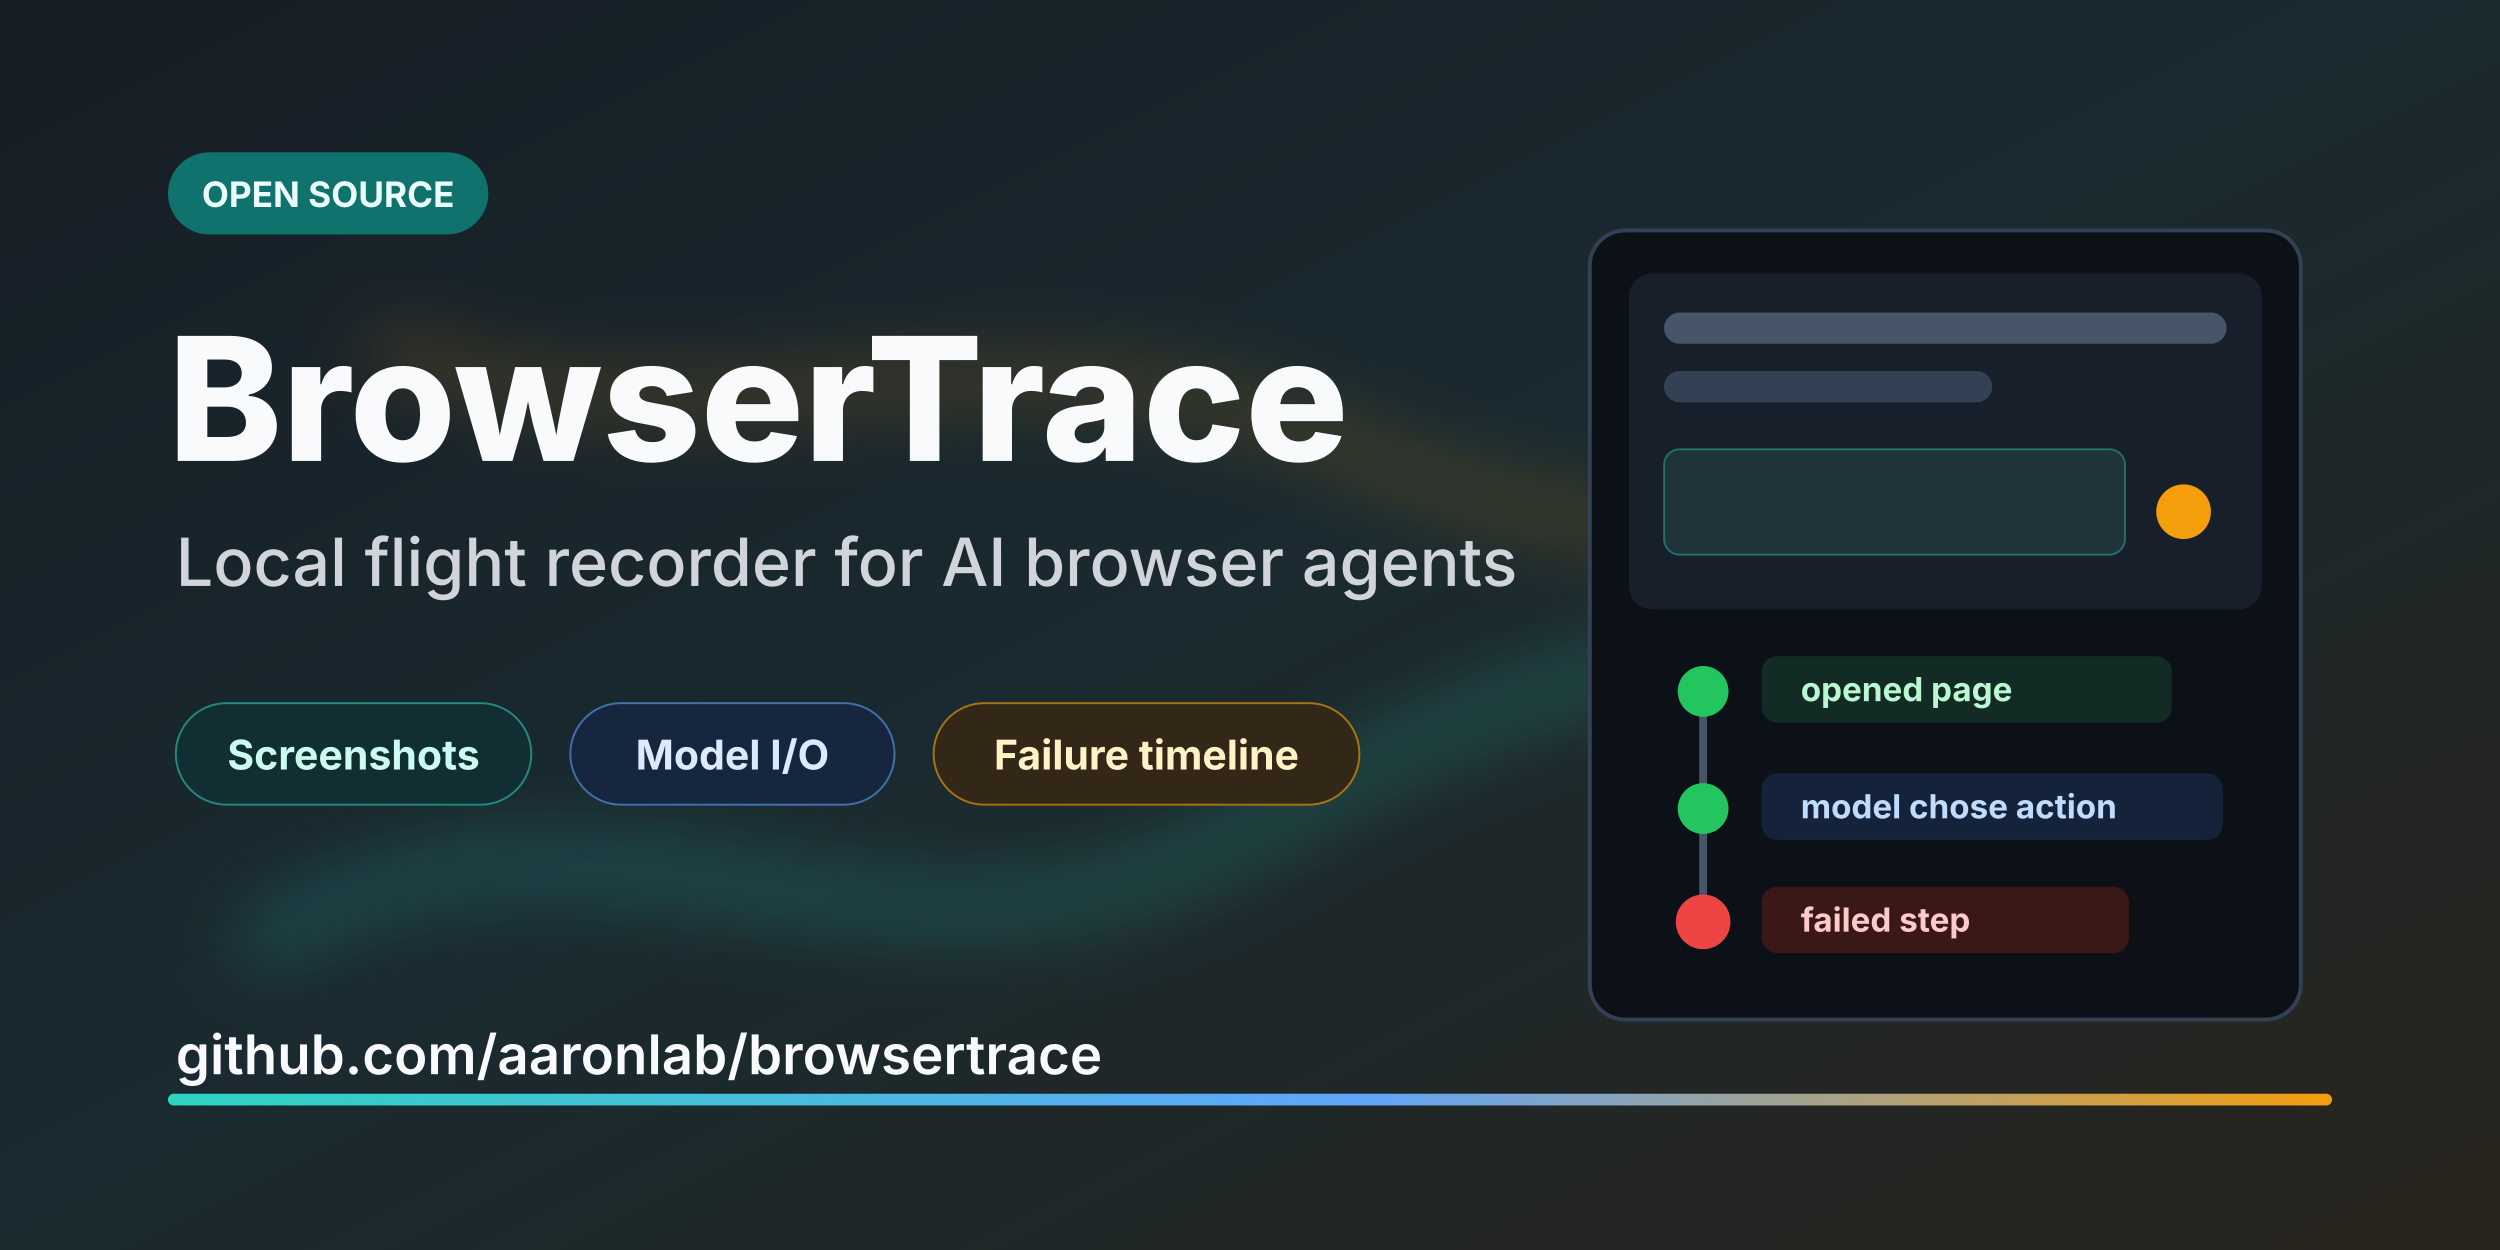
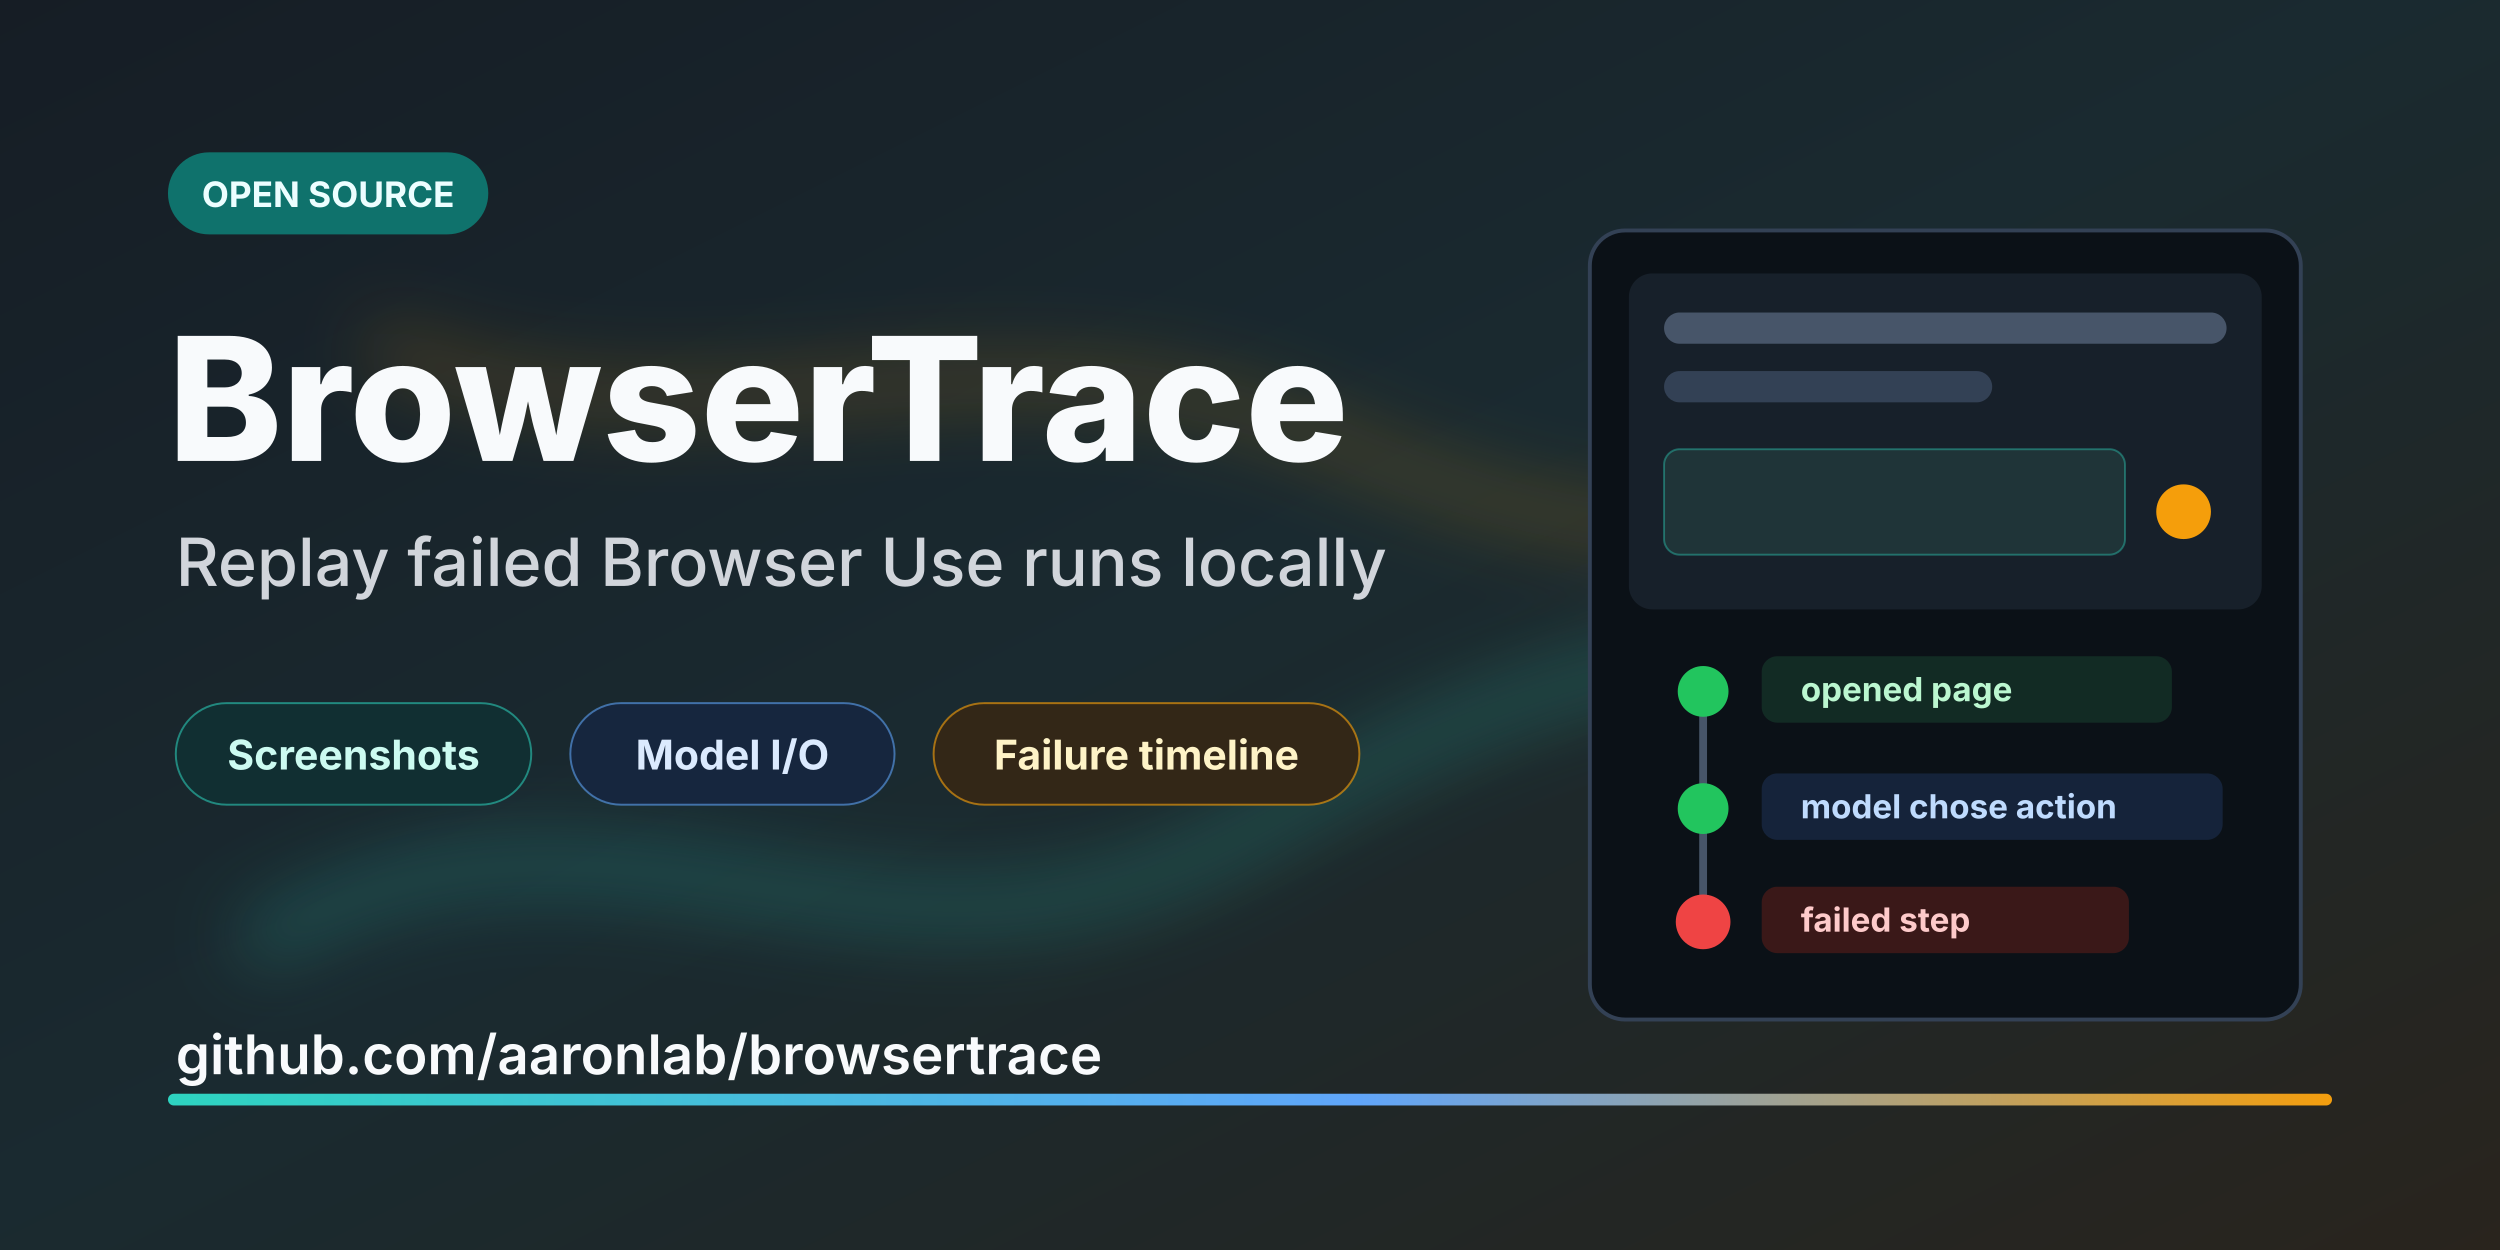
<svg xmlns="http://www.w3.org/2000/svg" width="1280" height="640" viewBox="0 0 1280 640" role="img" aria-labelledby="title desc">
  <defs>
    <linearGradient id="bg" x1="0" y1="0" x2="1" y2="1">
      <stop offset="0%" stop-color="#101820" />
      <stop offset="48%" stop-color="#14252b" />
      <stop offset="100%" stop-color="#241f18" />
    </linearGradient>
    <linearGradient id="accent" x1="0" y1="0" x2="1" y2="0">
      <stop offset="0%" stop-color="#2dd4bf" />
      <stop offset="55%" stop-color="#60a5fa" />
      <stop offset="100%" stop-color="#f59e0b" />
    </linearGradient>
    <filter id="soft" x="-20%" y="-20%" width="140%" height="140%">
      <feGaussianBlur stdDeviation="18" />
    </filter>
  </defs>
  <rect width="1280" height="640" fill="url(#bg)" />
  <rect x="0" y="0" width="1280" height="640" fill="#ffffff" opacity="0.025" />
  <g opacity="0.22" filter="url(#soft)">
    <path d="M126 486 C 320 370, 450 538, 650 420 S 982 316, 1138 382" fill="none" stroke="#2dd4bf" stroke-width="28" />
    <path d="M190 176 C 358 246, 508 150, 682 226 S 980 280, 1118 190" fill="none" stroke="#f59e0b" stroke-width="22" />
  </g>
  <g transform="translate(86 78)">
    <rect x="0" y="0" width="164" height="42" rx="21" fill="#0f766e" opacity="0.96" />
    <text x="82" y="28" text-anchor="middle" font-family="Inter, ui-sans-serif, system-ui, -apple-system, BlinkMacSystemFont, Segoe UI, sans-serif" font-size="18" font-weight="700" fill="#ecfeff">OPEN SOURCE</text>
    <text x="0" y="158" font-family="Inter, ui-sans-serif, system-ui, -apple-system, BlinkMacSystemFont, Segoe UI, sans-serif" font-size="88" font-weight="800" fill="#f8fafc">BrowserTrace</text>
-     <text x="4" y="222" font-family="Inter, ui-sans-serif, system-ui, -apple-system, BlinkMacSystemFont, Segoe UI, sans-serif" font-size="34" font-weight="500" fill="#d1d5db">Local flight recorder for AI browser agents</text>
+     <text x="4" y="222" font-family="Inter, ui-sans-serif, system-ui, -apple-system, BlinkMacSystemFont, Segoe UI, sans-serif" font-size="34" font-weight="500" fill="#d1d5db">Replay failed Browser Use runs locally</text>
    <g transform="translate(4 282)">
      <rect x="0" y="0" width="182" height="52" rx="26" fill="#112f32" stroke="#2dd4bf" stroke-opacity="0.55" />
      <text x="91" y="34" text-anchor="middle" font-family="Inter, ui-sans-serif, system-ui, -apple-system, BlinkMacSystemFont, Segoe UI, sans-serif" font-size="21" font-weight="700" fill="#ccfbf1">Screenshots</text>
      <rect x="202" y="0" width="166" height="52" rx="26" fill="#16263e" stroke="#60a5fa" stroke-opacity="0.58" />
      <text x="285" y="34" text-anchor="middle" font-family="Inter, ui-sans-serif, system-ui, -apple-system, BlinkMacSystemFont, Segoe UI, sans-serif" font-size="21" font-weight="700" fill="#dbeafe">Model I/O</text>
      <rect x="388" y="0" width="218" height="52" rx="26" fill="#332717" stroke="#f59e0b" stroke-opacity="0.62" />
      <text x="497" y="34" text-anchor="middle" font-family="Inter, ui-sans-serif, system-ui, -apple-system, BlinkMacSystemFont, Segoe UI, sans-serif" font-size="21" font-weight="700" fill="#fef3c7">Failure timeline</text>
    </g>
    <text x="4" y="472" font-family="Inter, ui-sans-serif, system-ui, -apple-system, BlinkMacSystemFont, Segoe UI, sans-serif" font-size="28" font-weight="600" fill="#f8fafc">github.com/aaronlab/browsertrace</text>
  </g>
  <g transform="translate(814 118)">
    <rect x="0" y="0" width="364" height="404" rx="18" fill="#0b1117" stroke="#334155" stroke-width="2" />
    <rect x="20" y="22" width="324" height="172" rx="12" fill="#17202a" />
    <rect x="38" y="42" width="288" height="16" rx="8" fill="#475569" />
    <rect x="38" y="72" width="168" height="16" rx="8" fill="#334155" />
    <rect x="38" y="112" width="236" height="54" rx="8" fill="#1f3438" stroke="#2dd4bf" stroke-opacity="0.4" />
    <circle cx="304" cy="144" r="14" fill="#f59e0b" />
    <line x1="58" y1="236" x2="58" y2="354" stroke="#475569" stroke-width="4" />
    <circle cx="58" cy="236" r="13" fill="#22c55e" />
    <circle cx="58" cy="296" r="13" fill="#22c55e" />
    <circle cx="58" cy="354" r="14" fill="#ef4444" />
    <rect x="88" y="218" width="210" height="34" rx="8" fill="#122b24" />
    <rect x="88" y="278" width="236" height="34" rx="8" fill="#15233a" />
    <rect x="88" y="336" width="188" height="34" rx="8" fill="#3a1818" />
    <text x="108" y="241" font-family="Inter, ui-sans-serif, system-ui, -apple-system, BlinkMacSystemFont, Segoe UI, sans-serif" font-size="17" font-weight="700" fill="#bbf7d0">opened page</text>
    <text x="108" y="301" font-family="Inter, ui-sans-serif, system-ui, -apple-system, BlinkMacSystemFont, Segoe UI, sans-serif" font-size="17" font-weight="700" fill="#bfdbfe">model chose action</text>
    <text x="108" y="359" font-family="Inter, ui-sans-serif, system-ui, -apple-system, BlinkMacSystemFont, Segoe UI, sans-serif" font-size="17" font-weight="700" fill="#fecaca">failed step</text>
  </g>
  <rect x="86" y="560" width="1108" height="6" rx="3" fill="url(#accent)" />
</svg>
